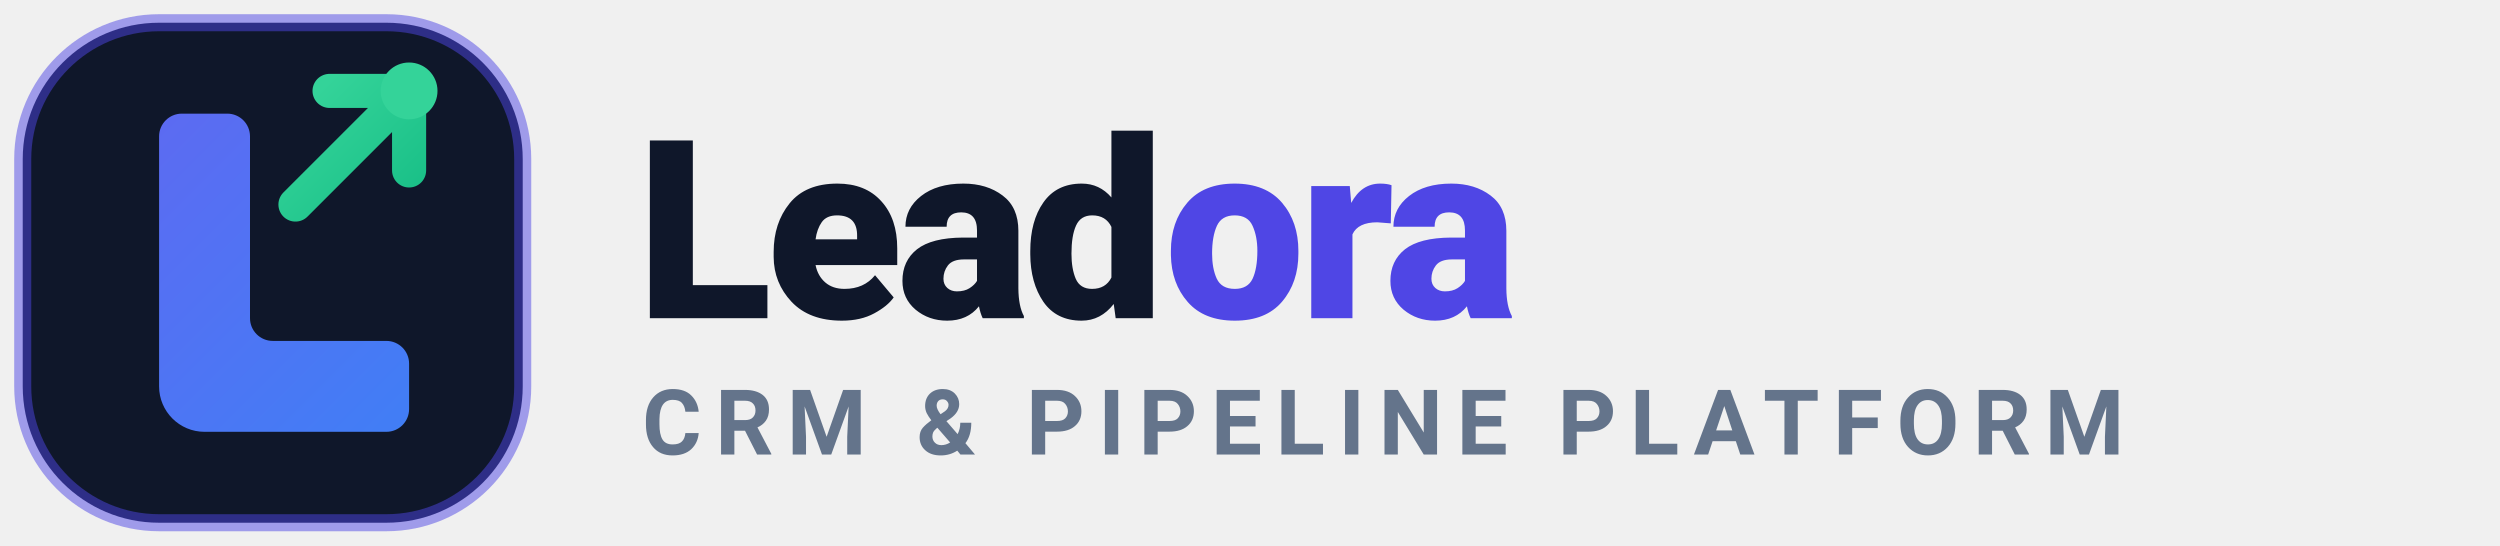
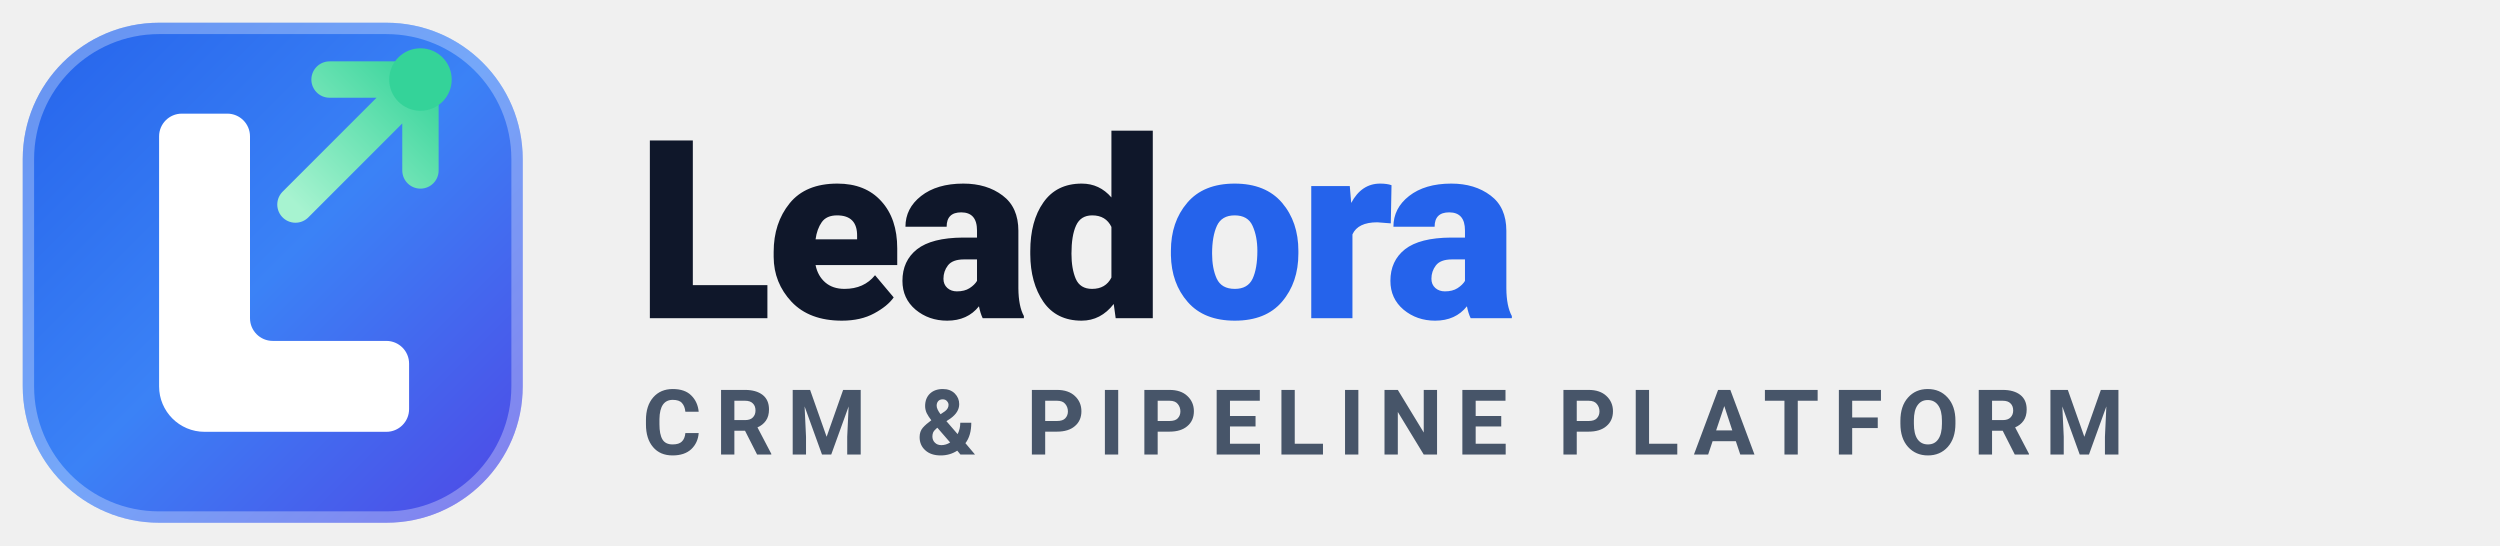
<svg xmlns="http://www.w3.org/2000/svg" viewBox="0 0 220 48" fill="none">
  <defs>
-     <linearGradient id="leadora-full-grad" x1="6" y1="6" x2="42" y2="42" gradientUnits="userSpaceOnUse">
-       <stop offset="0%" stop-color="#6366F1" />
-       <stop offset="100%" stop-color="#3B82F6" />
+     <linearGradient id="leadora-vibrant-bg" x1="2" y1="2" x2="46" y2="46" gradientUnits="userSpaceOnUse">
+       <stop offset="0%" stop-color="#2563EB" />
+       <stop offset="50%" stop-color="#3B82F6" />
+       <stop offset="100%" stop-color="#4F46E5" />
    </linearGradient>
-     <linearGradient id="leadora-full-accent" x1="28" y1="8" x2="40" y2="20" gradientUnits="userSpaceOnUse">
-       <stop offset="0%" stop-color="#34D399" />
-       <stop offset="100%" stop-color="#10B981" />
+     <linearGradient id="leadora-accent-mint" x1="26" y1="18" x2="38" y2="6" gradientUnits="userSpaceOnUse">
+       <stop offset="0%" stop-color="#A7F3D0" />
+       <stop offset="100%" stop-color="#34D399" />
    </linearGradient>
  </defs>
-   <rect x="2" y="2" width="44" height="44" rx="12" fill="#0F172A" />
-   <rect x="2" y="2" width="44" height="44" rx="12" stroke="#4F46E5" stroke-width="1.5" stroke-opacity="0.5" />
-   <path d="M14 12C14 10.895 14.895 10 16 10H20C21.105 10 22 10.895 22 12V28C22 29.105 22.895 30 24 30H34C35.105 30 36 30.895 36 32V36C36 37.105 35.105 38 34 38H18C15.791 38 14 36.209 14 34V12Z" fill="url(#leadora-full-grad)" />
-   <path d="M26 18L36 8M36 8H29M36 8V15" stroke="url(#leadora-full-accent)" stroke-width="3" stroke-linecap="round" stroke-linejoin="round" />
-   <circle cx="36" cy="8" r="2.5" fill="#34D399" />
-   <text x="56" y="28" font-family="system-ui, -apple-system, BlinkMacSystemFont, 'Segoe UI', Roboto, sans-serif" font-size="22" font-weight="800" fill="#0F172A" letter-spacing="-0.5">Lead<tspan fill="#4F46E5">ora</tspan>
+   <rect x="2" y="2" width="44" height="44" rx="12" fill="url(#leadora-vibrant-bg)" />
+   <rect x="2.5" y="2.5" width="43" height="43" rx="11.5" stroke="#FFFFFF" stroke-width="1" stroke-opacity="0.3" />
+   <path d="M14 12C14 10.895 14.895 10 16 10H20C21.105 10 22 10.895 22 12V28C22 29.105 22.895 30 24 30H34C35.105 30 36 30.895 36 32V36C36 37.105 35.105 38 34 38H18C15.791 38 14 36.209 14 34V12Z" fill="#FFFFFF" />
+   <path d="M26 18L37 7M37 7H29M37 7V15" stroke="url(#leadora-accent-mint)" stroke-width="3.2" stroke-linecap="round" stroke-linejoin="round" />
+   <circle cx="37" cy="7" r="2.75" fill="#34D399" />
+   <text x="56" y="28" font-family="system-ui, -apple-system, BlinkMacSystemFont, 'Segoe UI', Roboto, sans-serif" font-size="22" font-weight="900" fill="#0F172A" letter-spacing="-0.5">Lead<tspan fill="#2563EB">ora</tspan>
  </text>
-   <text x="56.5" y="40" font-family="system-ui, -apple-system, BlinkMacSystemFont, 'Segoe UI', Roboto, sans-serif" font-size="8" font-weight="700" fill="#64748B" letter-spacing="1.2">CRM &amp; PIPELINE PLATFORM</text>
+   <text x="56.5" y="40" font-family="system-ui, -apple-system, BlinkMacSystemFont, 'Segoe UI', Roboto, sans-serif" font-size="8" font-weight="700" fill="#475569" letter-spacing="1.2">CRM &amp; PIPELINE PLATFORM</text>
</svg>
